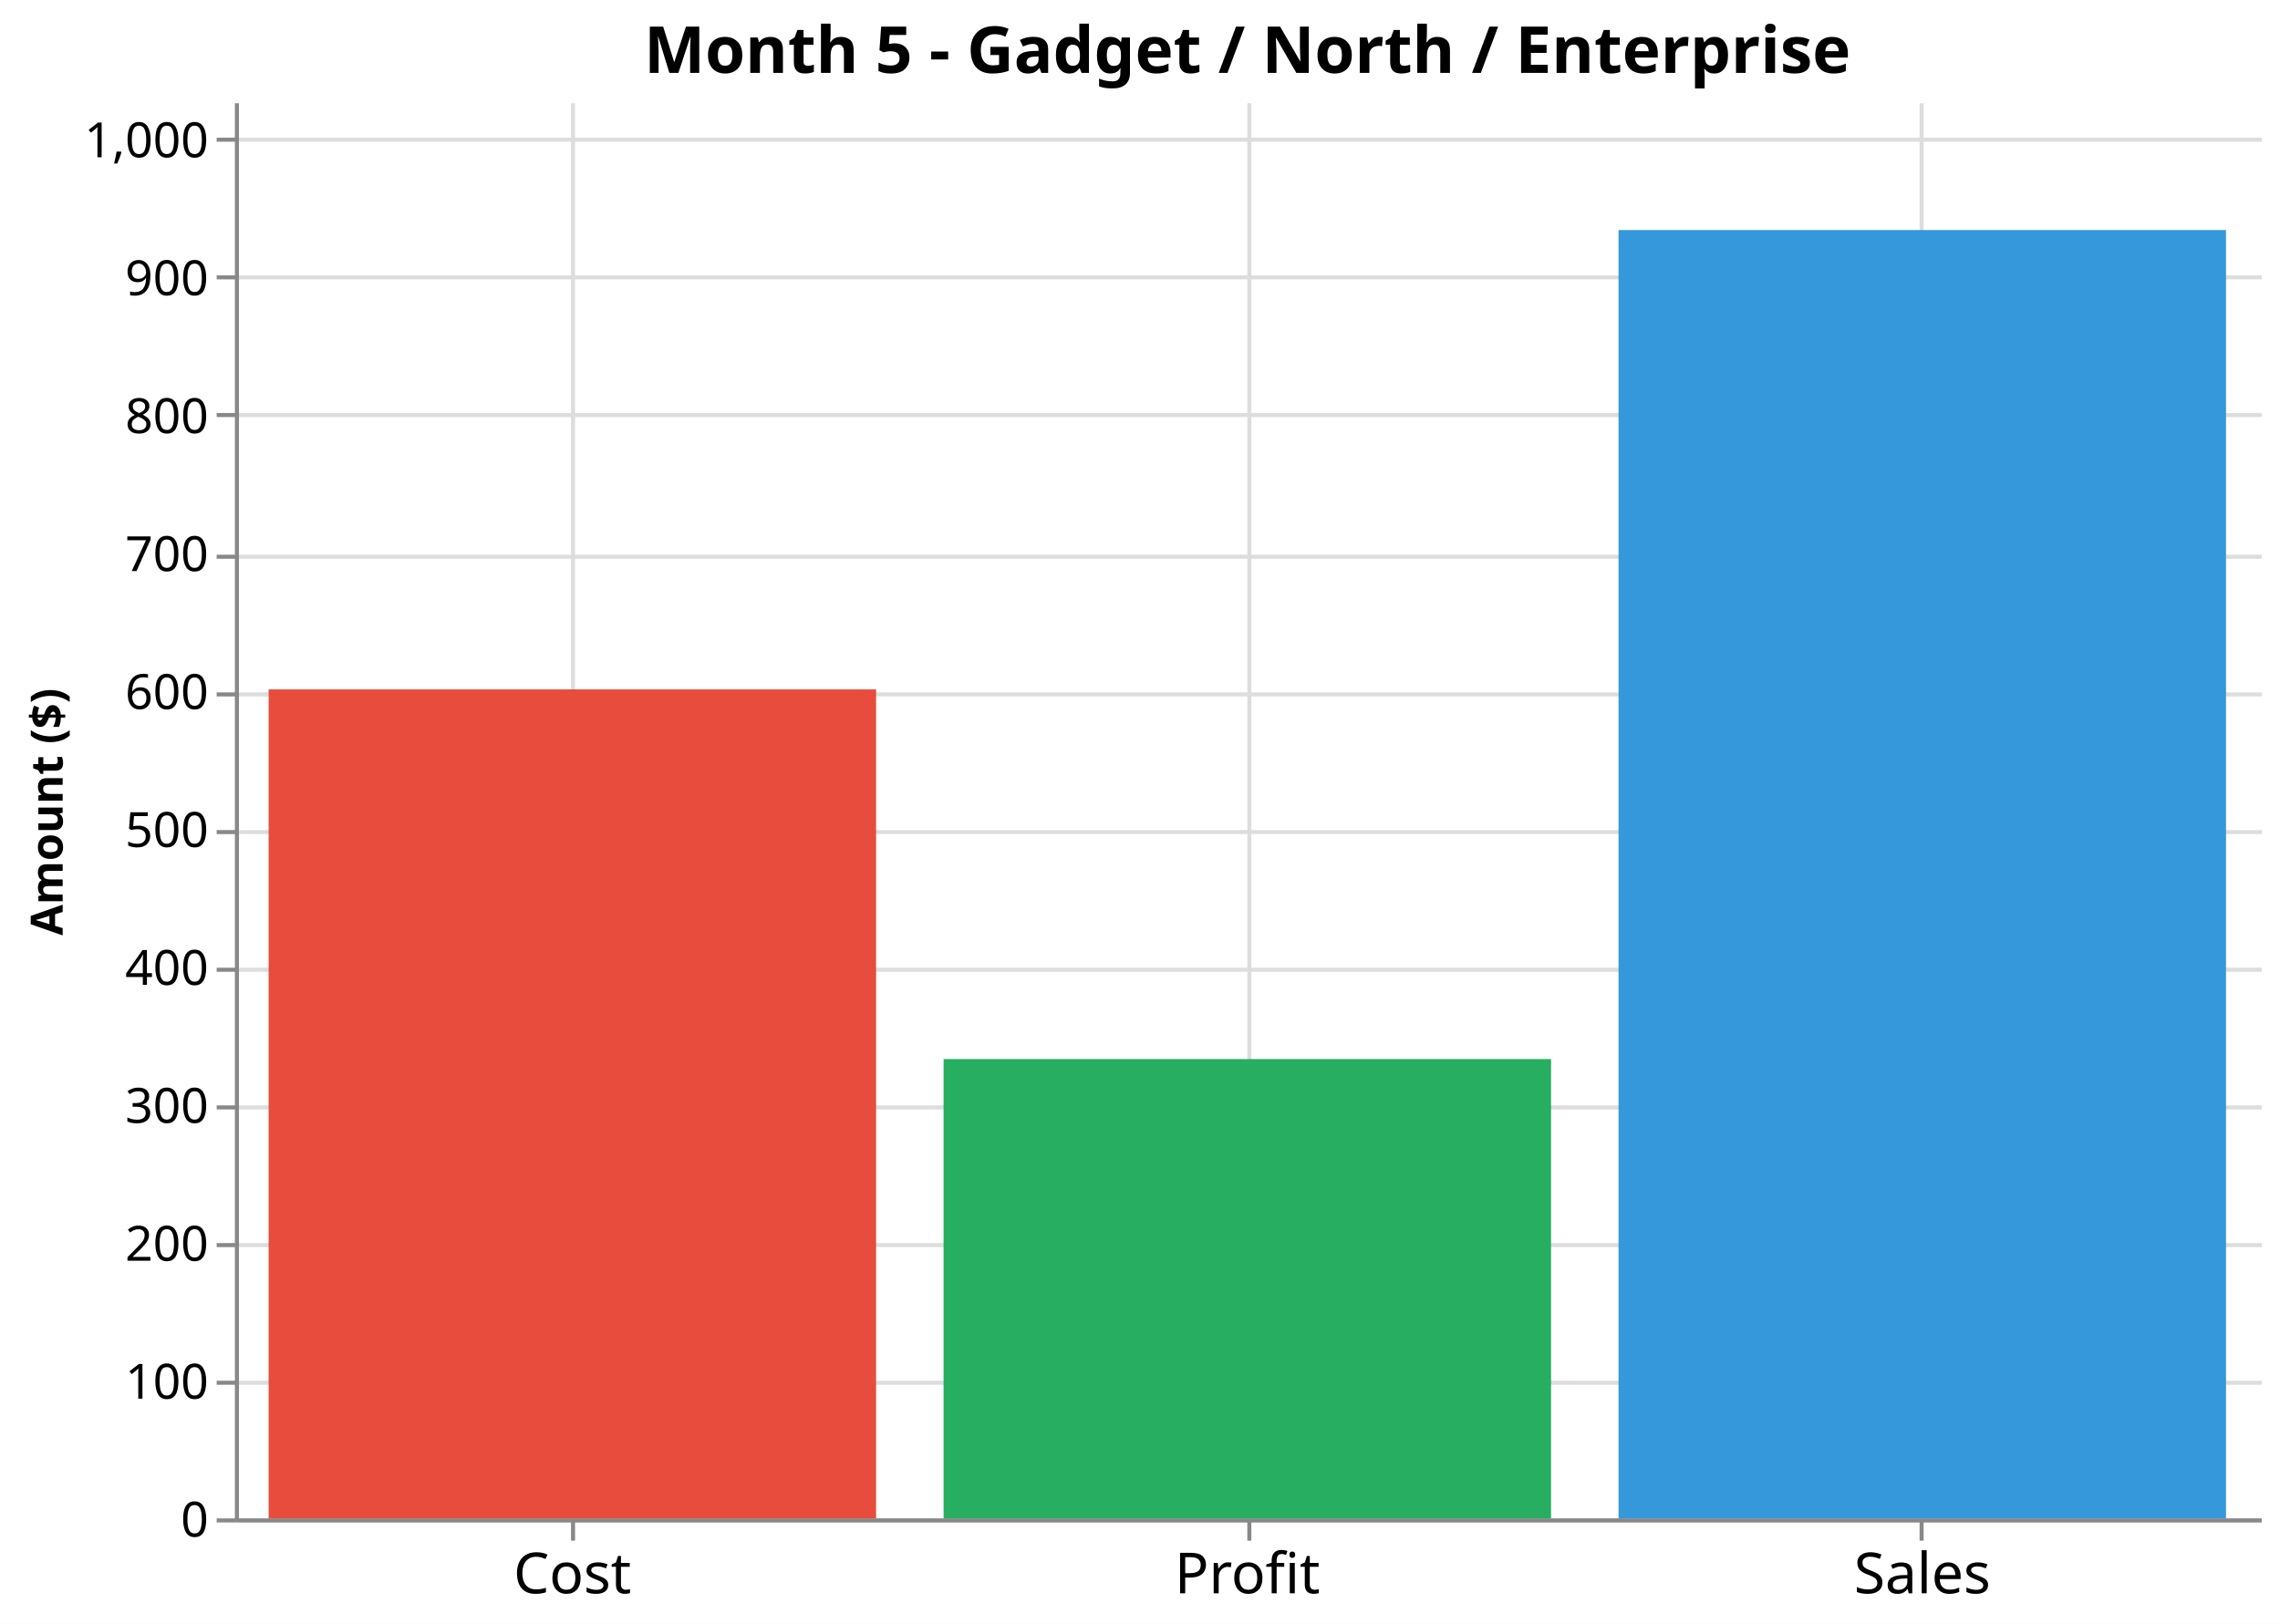
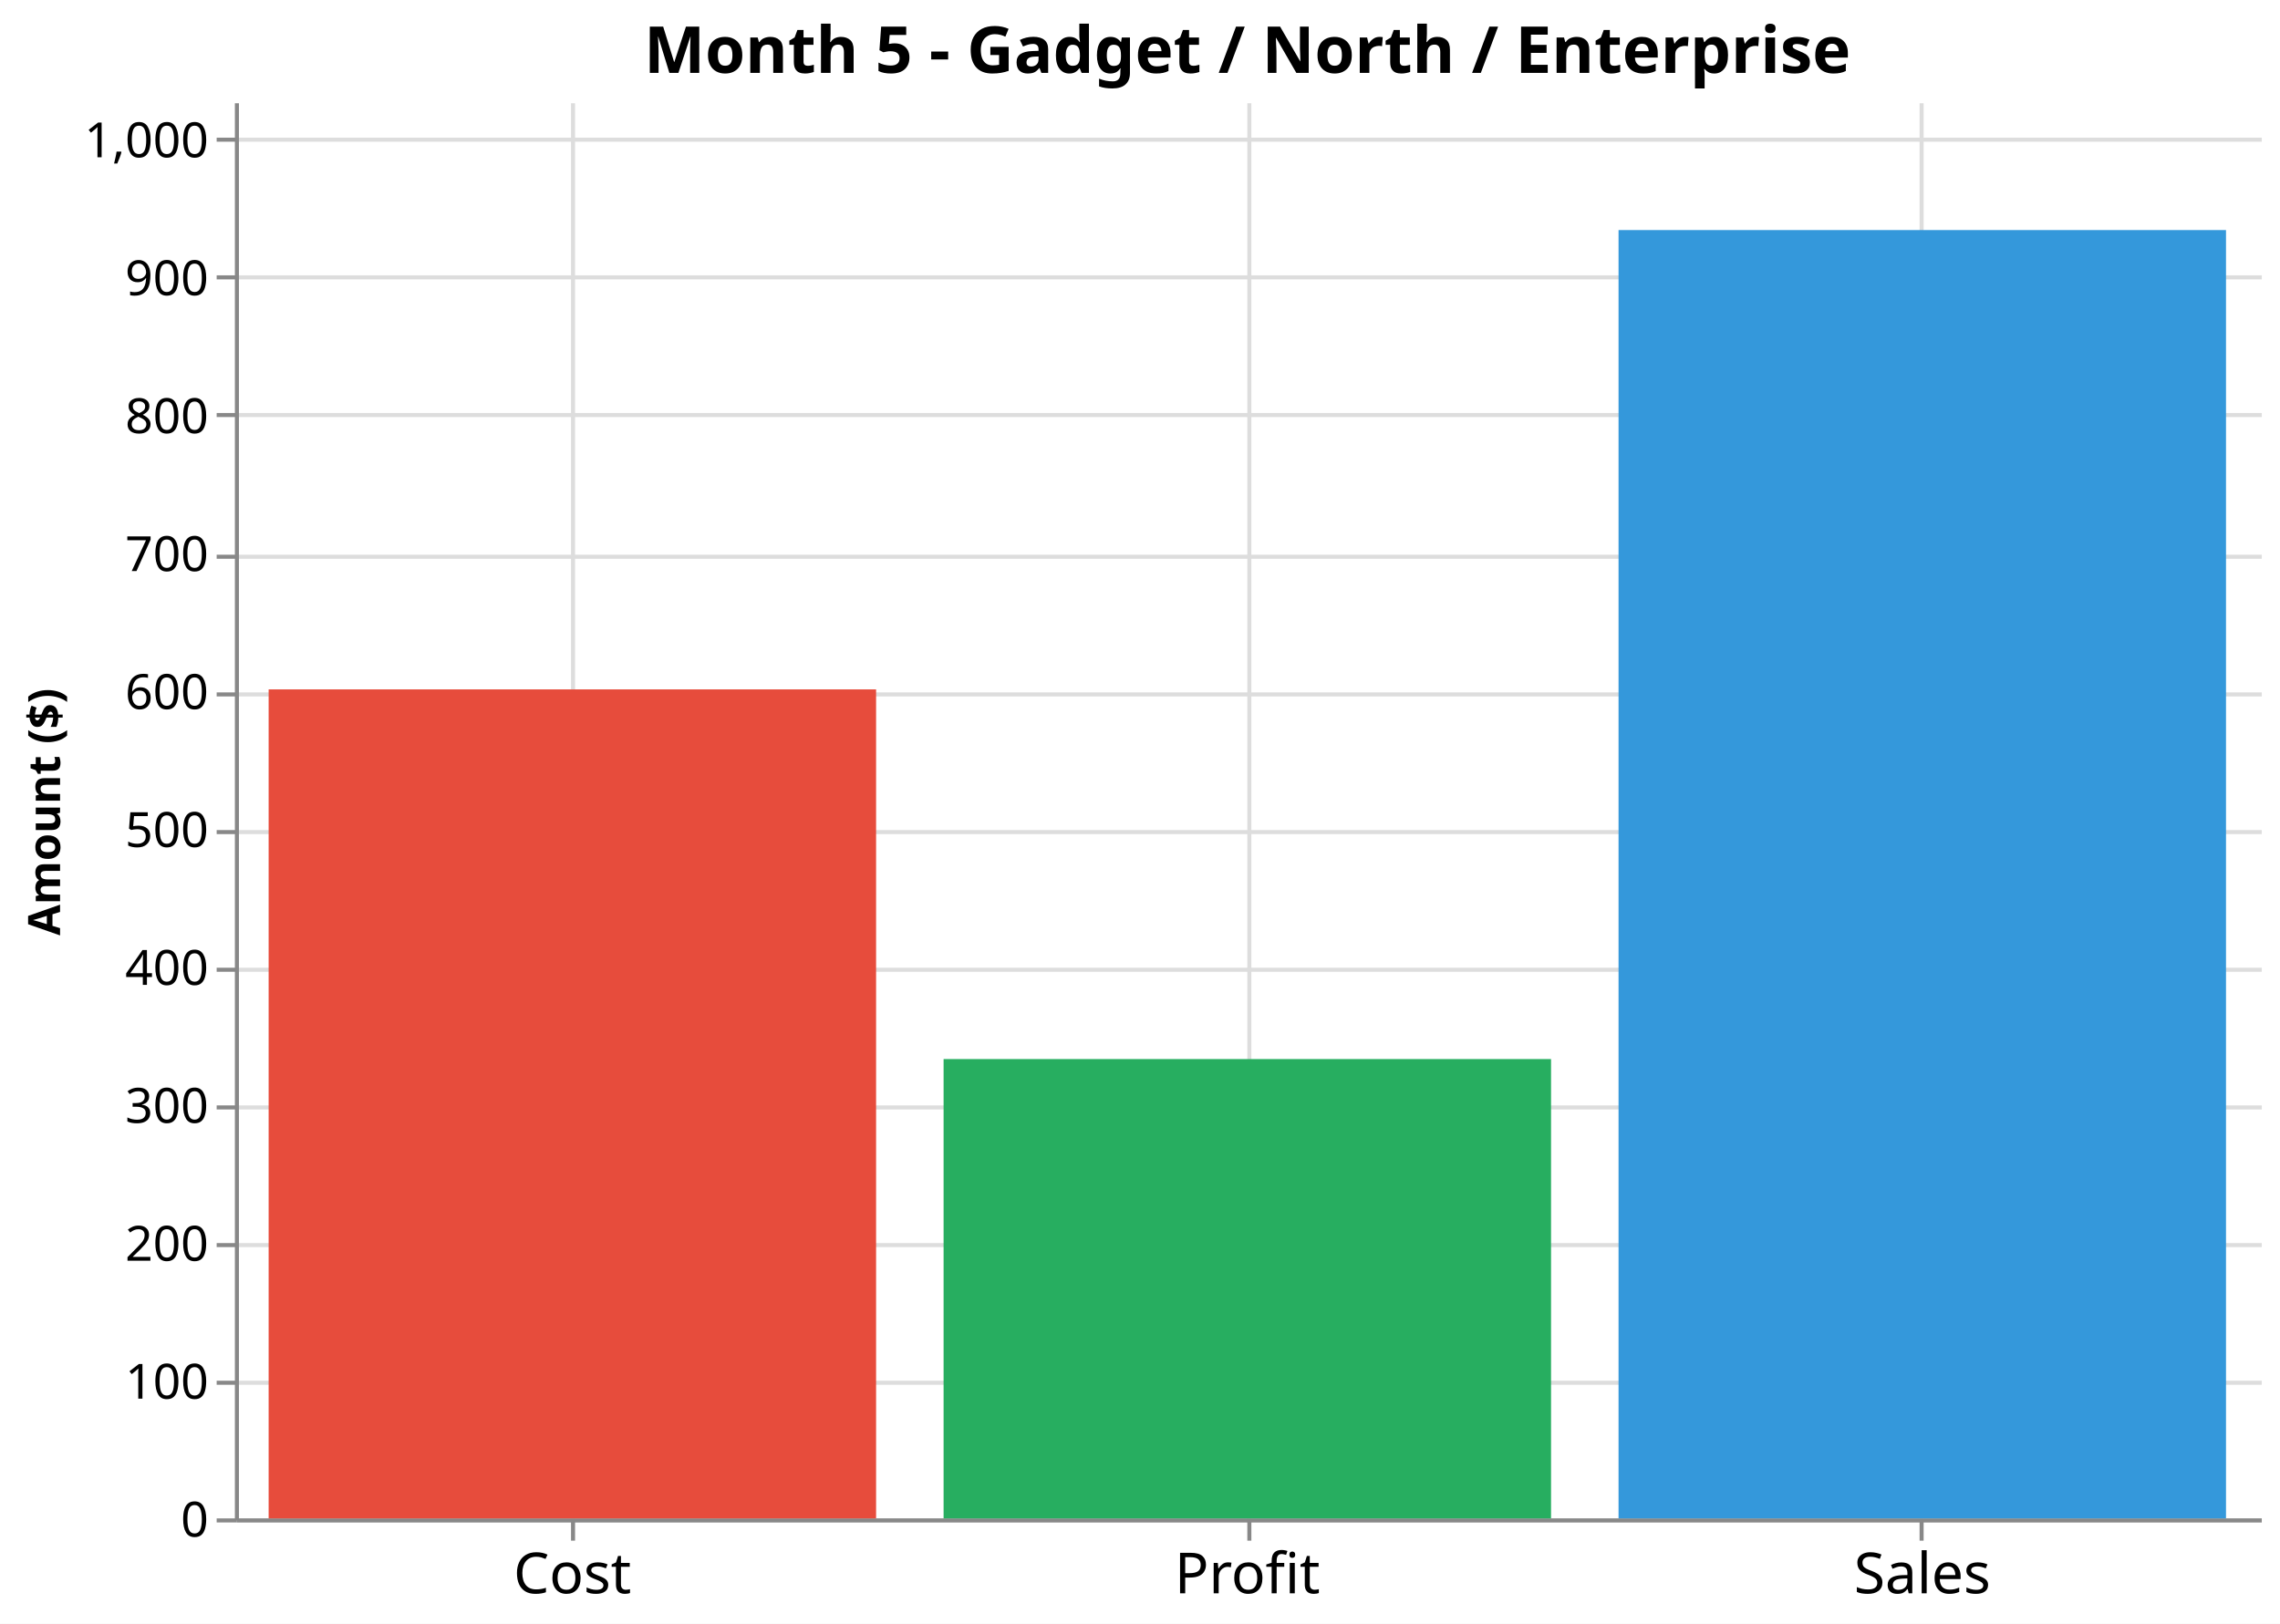
<svg xmlns="http://www.w3.org/2000/svg" version="1.1" class="marks" width="563" height="401" viewBox="0 0 563 401">
  <rect width="563" height="401" fill="white" />
  <g fill="none" stroke-miterlimit="10" transform="translate(58,25)">
    <g class="mark-group role-frame root" role="graphics-object" aria-roledescription="group mark container">
      <g transform="translate(0,0)">
        <path class="background" aria-hidden="true" d="M0,0h500v350h-500Z" />
        <g>
          <g class="mark-group role-axis" aria-hidden="true">
            <g transform="translate(0.5,350.5)">
              <path class="background" aria-hidden="true" d="M0,0h0v0h0Z" pointer-events="none" />
              <g>
                <g class="mark-rule role-axis-grid" pointer-events="none">
                  <line transform="translate(83,-350)" x2="0" y2="350" stroke="#ddd" stroke-width="1" opacity="1" />
                  <line transform="translate(250,-350)" x2="0" y2="350" stroke="#ddd" stroke-width="1" opacity="1" />
                  <line transform="translate(416,-350)" x2="0" y2="350" stroke="#ddd" stroke-width="1" opacity="1" />
                </g>
              </g>
              <path class="foreground" aria-hidden="true" d="" pointer-events="none" display="none" />
            </g>
          </g>
          <g class="mark-group role-axis" aria-hidden="true">
            <g transform="translate(0.5,0.5)">
              <path class="background" aria-hidden="true" d="M0,0h0v0h0Z" pointer-events="none" />
              <g>
                <g class="mark-rule role-axis-grid" pointer-events="none">
                  <line transform="translate(0,350)" x2="500" y2="0" stroke="#ddd" stroke-width="1" opacity="1" />
                  <line transform="translate(0,316)" x2="500" y2="0" stroke="#ddd" stroke-width="1" opacity="1" />
                  <line transform="translate(0,282)" x2="500" y2="0" stroke="#ddd" stroke-width="1" opacity="1" />
                  <line transform="translate(0,248)" x2="500" y2="0" stroke="#ddd" stroke-width="1" opacity="1" />
                  <line transform="translate(0,214)" x2="500" y2="0" stroke="#ddd" stroke-width="1" opacity="1" />
                  <line transform="translate(0,180)" x2="500" y2="0" stroke="#ddd" stroke-width="1" opacity="1" />
                  <line transform="translate(0,146)" x2="500" y2="0" stroke="#ddd" stroke-width="1" opacity="1" />
                  <line transform="translate(0,112)" x2="500" y2="0" stroke="#ddd" stroke-width="1" opacity="1" />
                  <line transform="translate(0,77)" x2="500" y2="0" stroke="#ddd" stroke-width="1" opacity="1" />
                  <line transform="translate(0,43)" x2="500" y2="0" stroke="#ddd" stroke-width="1" opacity="1" />
                  <line transform="translate(0,9)" x2="500" y2="0" stroke="#ddd" stroke-width="1" opacity="1" />
                </g>
              </g>
              <path class="foreground" aria-hidden="true" d="" pointer-events="none" display="none" />
            </g>
          </g>
          <g class="mark-group role-axis" role="graphics-symbol" aria-roledescription="axis" aria-label="X-axis for a discrete scale with 3 values: Cost, Profit, Sales">
            <g transform="translate(0.5,350.5)">
              <path class="background" aria-hidden="true" d="M0,0h0v0h0Z" pointer-events="none" />
              <g>
                <g class="mark-rule role-axis-tick" pointer-events="none">
                  <line transform="translate(83,0)" x2="0" y2="5" stroke="#888" stroke-width="1" opacity="1" />
                  <line transform="translate(250,0)" x2="0" y2="5" stroke="#888" stroke-width="1" opacity="1" />
                  <line transform="translate(416,0)" x2="0" y2="5" stroke="#888" stroke-width="1" opacity="1" />
                </g>
                <g class="mark-text role-axis-label" pointer-events="none">
                  <text text-anchor="middle" transform="translate(82.83333,18)" font-family="sans-serif" font-size="14px" fill="#000" opacity="1">Cost</text>
                  <text text-anchor="middle" transform="translate(249.5,18)" font-family="sans-serif" font-size="14px" fill="#000" opacity="1">Profit</text>
                  <text text-anchor="middle" transform="translate(416.1667,18)" font-family="sans-serif" font-size="14px" fill="#000" opacity="1">Sales</text>
                </g>
                <g class="mark-rule role-axis-domain" pointer-events="none">
                  <line transform="translate(0,0)" x2="500" y2="0" stroke="#888" stroke-width="1" opacity="1" />
                </g>
              </g>
              <path class="foreground" aria-hidden="true" d="" pointer-events="none" display="none" />
            </g>
          </g>
          <g class="mark-group role-axis" role="graphics-symbol" aria-roledescription="axis" aria-label="Y-axis titled 'Amount ($)' for a linear scale with values from 0 to 1,027">
            <g transform="translate(0.5,0.5)">
              <path class="background" aria-hidden="true" d="M0,0h0v0h0Z" pointer-events="none" />
              <g>
                <g class="mark-rule role-axis-tick" pointer-events="none">
                  <line transform="translate(0,350)" x2="-5" y2="0" stroke="#888" stroke-width="1" opacity="1" />
                  <line transform="translate(0,316)" x2="-5" y2="0" stroke="#888" stroke-width="1" opacity="1" />
                  <line transform="translate(0,282)" x2="-5" y2="0" stroke="#888" stroke-width="1" opacity="1" />
                  <line transform="translate(0,248)" x2="-5" y2="0" stroke="#888" stroke-width="1" opacity="1" />
                  <line transform="translate(0,214)" x2="-5" y2="0" stroke="#888" stroke-width="1" opacity="1" />
                  <line transform="translate(0,180)" x2="-5" y2="0" stroke="#888" stroke-width="1" opacity="1" />
                  <line transform="translate(0,146)" x2="-5" y2="0" stroke="#888" stroke-width="1" opacity="1" />
                  <line transform="translate(0,112)" x2="-5" y2="0" stroke="#888" stroke-width="1" opacity="1" />
                  <line transform="translate(0,77)" x2="-5" y2="0" stroke="#888" stroke-width="1" opacity="1" />
                  <line transform="translate(0,43)" x2="-5" y2="0" stroke="#888" stroke-width="1" opacity="1" />
                  <line transform="translate(0,9)" x2="-5" y2="0" stroke="#888" stroke-width="1" opacity="1" />
                </g>
                <g class="mark-text role-axis-label" pointer-events="none">
                  <text text-anchor="end" transform="translate(-7,354)" font-family="sans-serif" font-size="12px" fill="#000" opacity="1">0</text>
                  <text text-anchor="end" transform="translate(-7,319.9334)" font-family="sans-serif" font-size="12px" fill="#000" opacity="1">100</text>
                  <text text-anchor="end" transform="translate(-7,285.8668)" font-family="sans-serif" font-size="12px" fill="#000" opacity="1">200</text>
                  <text text-anchor="end" transform="translate(-7,251.8003)" font-family="sans-serif" font-size="12px" fill="#000" opacity="1">300</text>
                  <text text-anchor="end" transform="translate(-7,217.7337)" font-family="sans-serif" font-size="12px" fill="#000" opacity="1">400</text>
                  <text text-anchor="end" transform="translate(-7,183.6671)" font-family="sans-serif" font-size="12px" fill="#000" opacity="1">500</text>
                  <text text-anchor="end" transform="translate(-7,149.6005)" font-family="sans-serif" font-size="12px" fill="#000" opacity="1">600</text>
                  <text text-anchor="end" transform="translate(-7,115.534)" font-family="sans-serif" font-size="12px" fill="#000" opacity="1">700</text>
                  <text text-anchor="end" transform="translate(-7,81.46739)" font-family="sans-serif" font-size="12px" fill="#000" opacity="1">800</text>
                  <text text-anchor="end" transform="translate(-7,47.40082)" font-family="sans-serif" font-size="12px" fill="#000" opacity="1">900</text>
                  <text text-anchor="end" transform="translate(-7,13.33424)" font-family="sans-serif" font-size="12px" fill="#000" opacity="1">1,000</text>
                </g>
                <g class="mark-rule role-axis-domain" pointer-events="none">
                  <line transform="translate(0,350)" x2="0" y2="-350" stroke="#888" stroke-width="1" opacity="1" />
                </g>
                <g class="mark-text role-axis-title" pointer-events="none">
-                   <text text-anchor="middle" transform="translate(-41.0293,175) rotate(-90) translate(0,-2)" font-family="sans-serif" font-size="11px" font-weight="bold" fill="#000" opacity="1">Amount ($)</text>
+                   <text text-anchor="middle" transform="translate(-41.66895,175) rotate(-90) translate(0,-2)" font-family="sans-serif" font-size="11px" font-weight="bold" fill="#000" opacity="1">Amount ($)</text>
                </g>
              </g>
              <path class="foreground" aria-hidden="true" d="" pointer-events="none" display="none" />
            </g>
          </g>
          <g class="mark-rect role-mark marks" role="graphics-object" aria-roledescription="rect mark container">
            <path aria-label="Metric: Cost; Amount: 601; Color: #e74c3c" role="graphics-symbol" aria-roledescription="bar" d="M8.333,145.26h150v204.74h-150Z" fill="#e74c3c" />
            <path aria-label="Metric: Profit; Amount: 333; Color: #27ae60" role="graphics-symbol" aria-roledescription="bar" d="M175,236.558h150v113.442h-150Z" fill="#27ae60" />
            <path aria-label="Metric: Sales; Amount: 934; Color: #3498db" role="graphics-symbol" aria-roledescription="bar" d="M341.667,31.818h150v318.182h-150Z" fill="#3498db" />
          </g>
          <g class="mark-group role-title">
            <g transform="translate(250,-20)">
              <path class="background" aria-hidden="true" d="M0,0h0v0h0Z" pointer-events="none" />
              <g>
                <g class="mark-text role-title-text" role="graphics-symbol" aria-roledescription="title" aria-label="Title text 'Month 5 - Gadget / North / Enterprise'" pointer-events="none">
                  <text text-anchor="middle" transform="translate(0,13)" font-family="sans-serif" font-size="16px" font-weight="bold" fill="#000" opacity="1">Month 5 - Gadget / North / Enterprise</text>
                </g>
              </g>
              <path class="foreground" aria-hidden="true" d="" pointer-events="none" display="none" />
            </g>
          </g>
        </g>
        <path class="foreground" aria-hidden="true" d="" display="none" />
      </g>
    </g>
  </g>
</svg>
